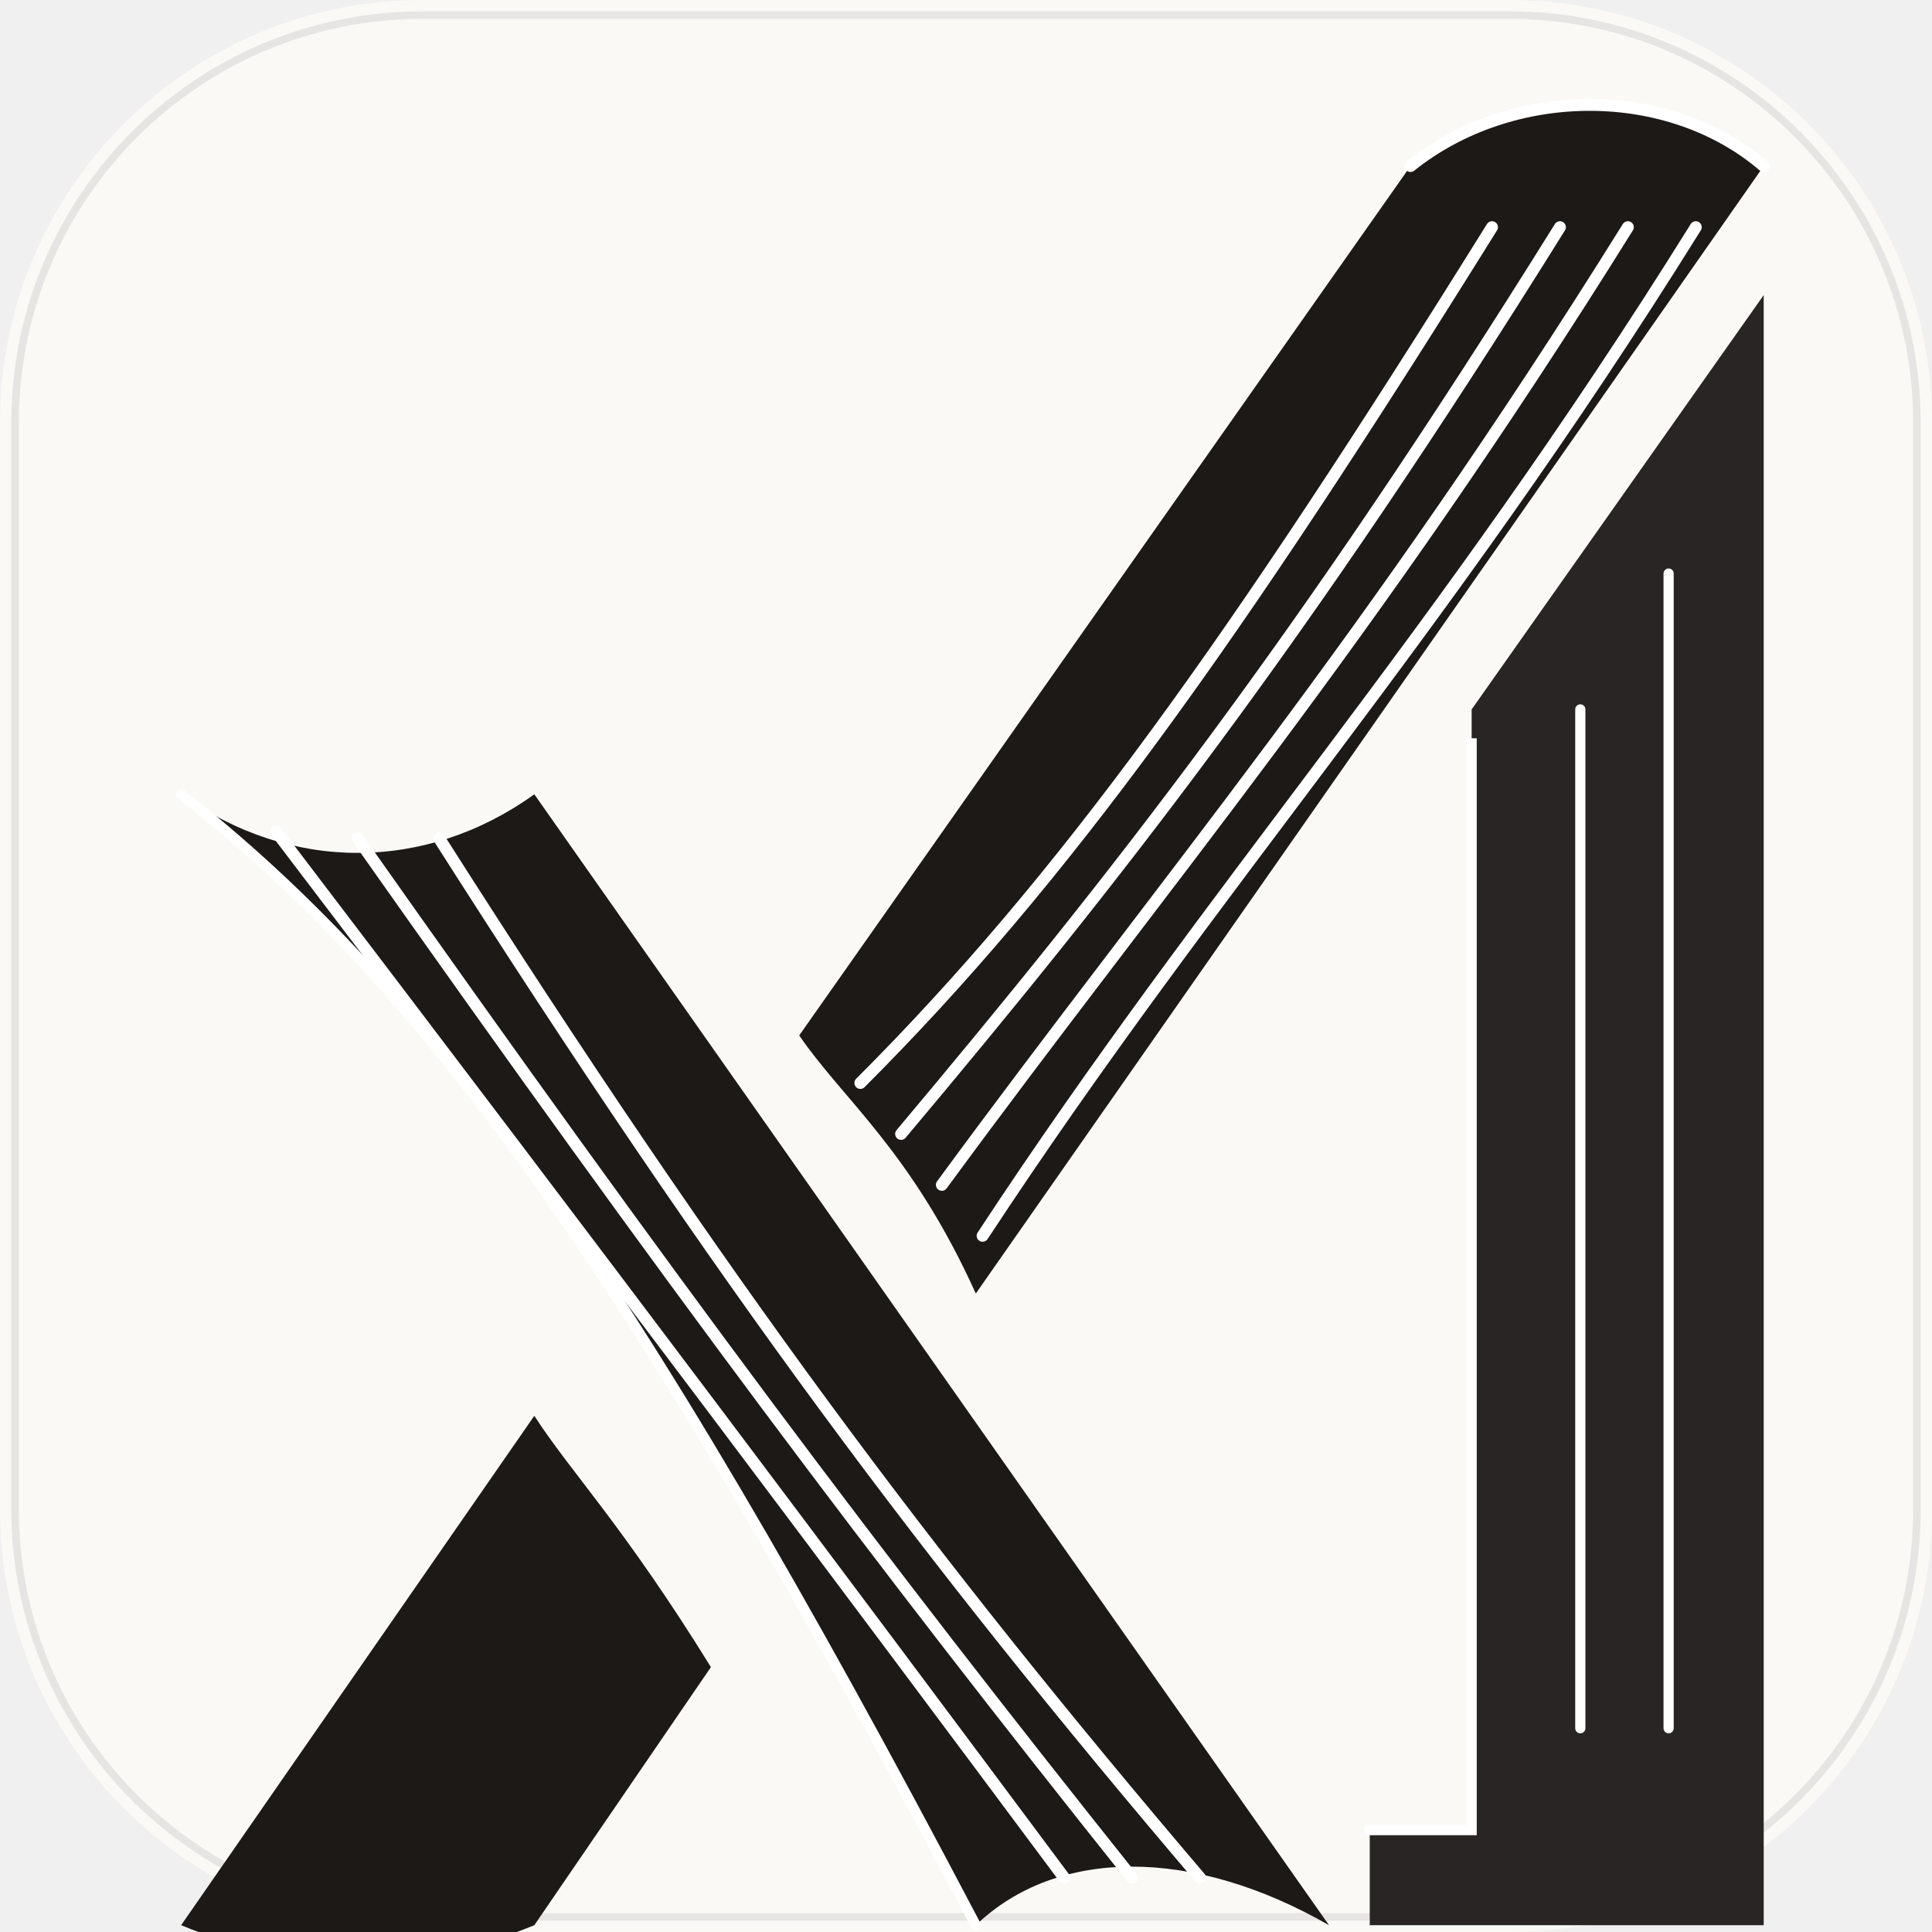
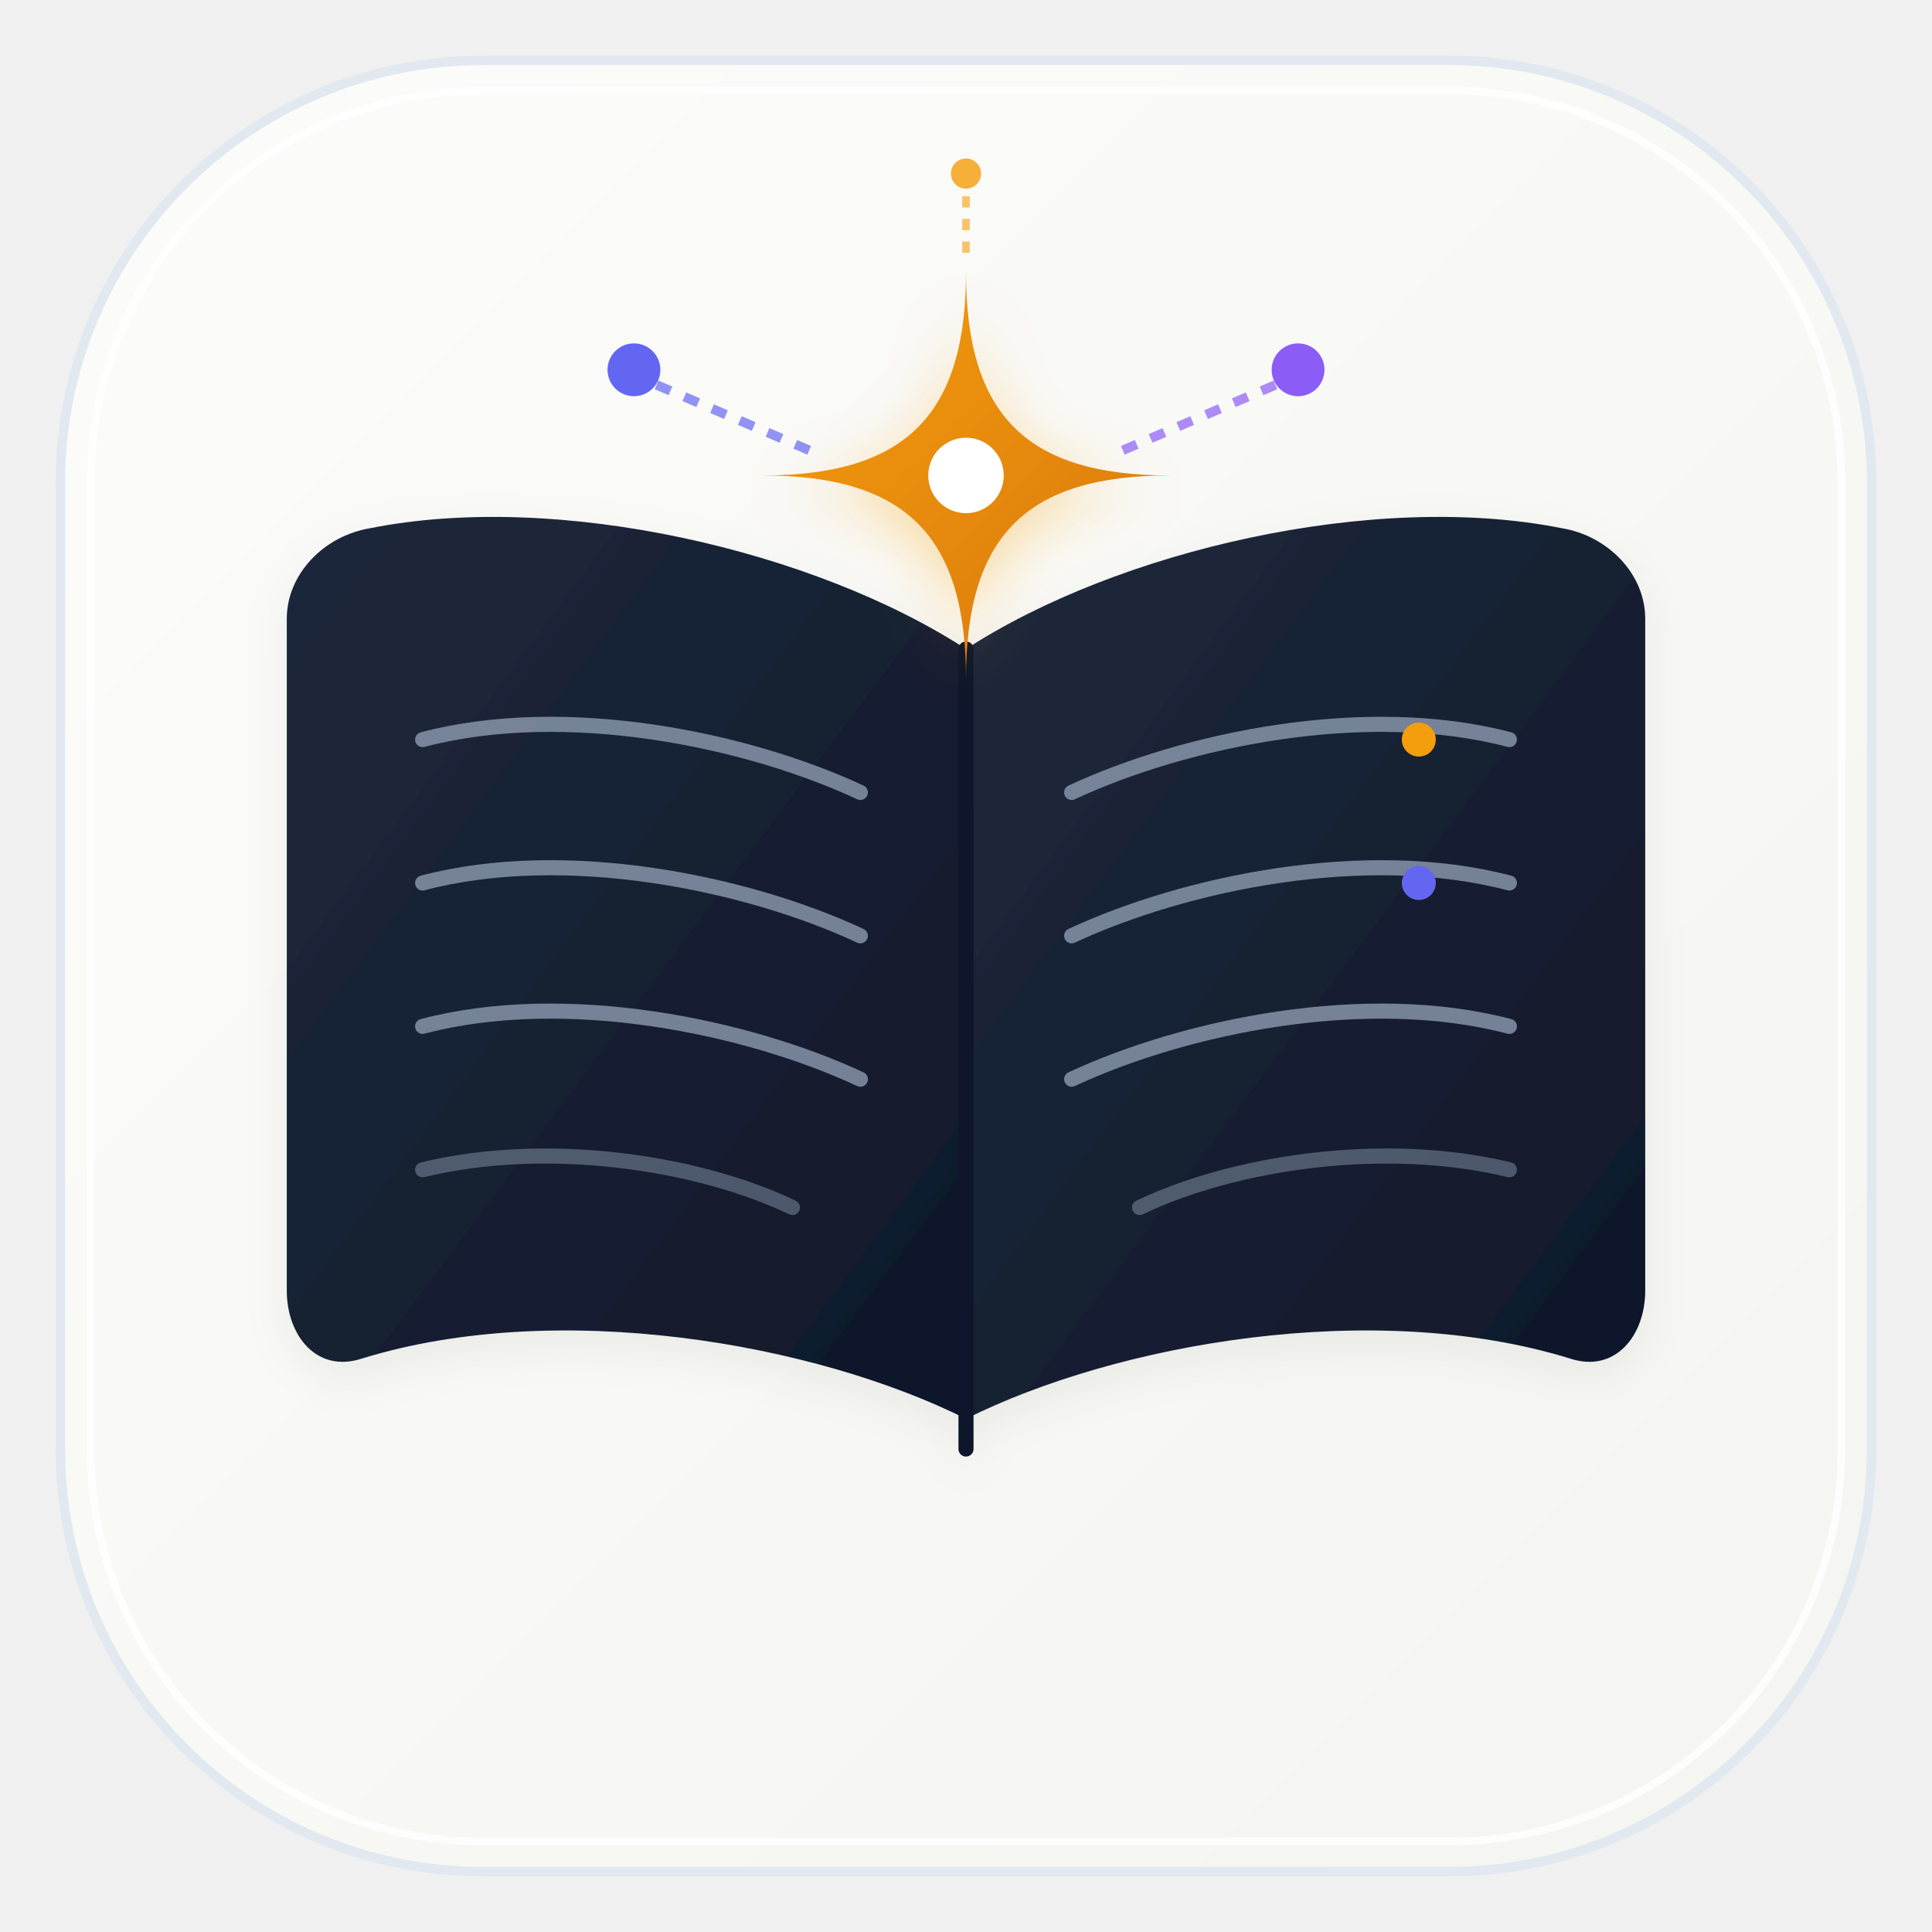
<svg xmlns="http://www.w3.org/2000/svg" viewBox="0 0 512 512" width="100%" height="100%">
-   <rect width="512" height="512" rx="112" ry="112" fill="#FAF9F6" />
-   <rect width="504" height="504" x="4" y="4" rx="108" ry="108" fill="none" stroke="#E7E5E4" stroke-width="2" />
-   <g id="xAI_Reader_Totem" transform="translate(48, 44) scale(0.90)">
-     <path d="M 0 185              C 32 208, 72 208, 104 185              L 338 518              C 298 495, 258 495, 234 518              C 130 320, 70 240, 0 185 Z" fill="#1C1917" />
-     <path d="M 234 518 C 130 320, 70 240, 0 185" fill="none" stroke="#FFFFFF" stroke-width="3" stroke-linecap="round" />
-     <path d="M 0 518              C 34 532, 70 532, 104 518              L 156 442              C 130 400, 115 385, 104 368 Z" fill="#1C1917" />
-     <path d="M 28 196 C 130 330, 190 410, 260 504" fill="none" stroke="#FFFFFF" stroke-width="3.5" stroke-linecap="round" />
-     <path d="M 52 198 C 145 330, 205 410, 280 504" fill="none" stroke="#FFFFFF" stroke-width="3.5" stroke-linecap="round" />
-     <path d="M 76 198 C 160 330, 220 410, 300 504" fill="none" stroke="#FFFFFF" stroke-width="3.5" stroke-linecap="round" />
-     <path d="M 362 0              C 392 -24, 438 -24, 466 0              L 234 332              C 215 290, 195 275, 182 256              L 362 0 Z" fill="#1C1917" />
-     <path d="M 362 0 C 392 -24, 438 -24, 466 0" fill="none" stroke="#FFFFFF" stroke-width="3.5" stroke-linecap="round" />
-     <path d="M 386 18 C 310 140, 260 210, 200 270" fill="none" stroke="#FFFFFF" stroke-width="3.5" stroke-linecap="round" />
-     <path d="M 406 18 C 330 140, 275 210, 212 285" fill="none" stroke="#FFFFFF" stroke-width="3.5" stroke-linecap="round" />
-     <path d="M 426 18 C 350 140, 290 210, 224 300" fill="none" stroke="#FFFFFF" stroke-width="3.5" stroke-linecap="round" />
-     <path d="M 446 18 C 370 140, 305 210, 236 315" fill="none" stroke="#FFFFFF" stroke-width="3.5" stroke-linecap="round" />
-     <path d="M 380 160              L 466 38              L 466 518              L 350 518              L 350 490              L 380 490 Z" fill="#292524" />
-     <path d="M 380 170 L 380 490 L 350 490" fill="none" stroke="#FFFFFF" stroke-width="3" stroke-linecap="square" />
-     <line x1="412" y1="160" x2="412" y2="460" stroke="#FFFFFF" stroke-width="3" stroke-linecap="round" />
-     <line x1="438" y1="120" x2="438" y2="460" stroke="#FFFFFF" stroke-width="3" stroke-linecap="round" />
+   <defs>
+     <linearGradient id="bgGrad" x1="0%" y1="0%" x2="100%" y2="100%">
+       <stop offset="0%" stop-color="#FCFCFA" />
+       <stop offset="100%" stop-color="#F4F4F0" />
+     </linearGradient>
+     <linearGradient id="inkGrad" x1="0%" y1="0%" x2="100%" y2="100%">
+       <stop offset="0%" stop-color="#1E293B" />
+       <stop offset="100%" stop-color="#0F172A" />
+     </linearGradient>
+     <linearGradient id="sparkleGrad" x1="0%" y1="0%" x2="100%" y2="100%">
+       <stop offset="0%" stop-color="#F59E0B" />
+       <stop offset="100%" stop-color="#D97706" />
+     </linearGradient>
+     <linearGradient id="accentGrad" x1="0%" y1="0%" x2="100%" y2="0%">
+       <stop offset="0%" stop-color="#6366F1" />
+       <stop offset="100%" stop-color="#8B5CF6" />
+     </linearGradient>
+     <filter id="softShadow" x="-10%" y="-10%" width="120%" height="125%" filterUnits="userSpaceOnUse">
+       <feDropShadow dx="0" dy="16" stdDeviation="20" flood-color="#0F172A" flood-opacity="0.12" />
+       <feDropShadow dx="0" dy="4" stdDeviation="6" flood-color="#0F172A" flood-opacity="0.06" />
+     </filter>
+     <filter id="sparkleGlow" x="-20%" y="-20%" width="140%" height="140%">
+       <feDropShadow dx="0" dy="4" stdDeviation="8" flood-color="#F59E0B" flood-opacity="0.35" />
+     </filter>
+   </defs>
+   <rect x="16" y="16" width="480" height="480" rx="112" ry="112" fill="url(#bgGrad)" stroke="#E2E8F0" stroke-width="2.5" />
+   <rect x="24" y="24" width="464" height="464" rx="104" ry="104" fill="none" stroke="#FFFFFF" stroke-width="2" opacity="0.8" />
+   <g transform="translate(0, 8)" filter="url(#softShadow)">
+     <path d="M 256 368              C 216 348, 148 336, 96 352              C 84 356, 76 346, 76 334              L 76 156              C 76 144, 86 134, 98 132              C 148 122, 216 138, 256 164 Z" fill="url(#inkGrad)" />
+     <path d="M 256 368              C 296 348, 364 336, 416 352              C 428 356, 436 346, 436 334              L 436 156              C 436 144, 426 134, 414 132              C 364 122, 296 138, 256 164 Z" fill="url(#inkGrad)" />
+     <path d="M 256 164 L 256 376" stroke="#0F172A" stroke-width="4" stroke-linecap="round" />
+     <path d="M 112 188 C 150 178, 198 188, 228 202" fill="none" stroke="#94A3B8" stroke-width="4" stroke-linecap="round" opacity="0.75" />
+     <path d="M 112 226 C 150 216, 198 226, 228 240" fill="none" stroke="#94A3B8" stroke-width="4" stroke-linecap="round" opacity="0.75" />
+     <path d="M 112 264 C 150 254, 198 264, 228 278" fill="none" stroke="#94A3B8" stroke-width="4" stroke-linecap="round" opacity="0.75" />
+     <path d="M 112 302 C 145 294, 185 300, 210 312" fill="none" stroke="#94A3B8" stroke-width="4" stroke-linecap="round" opacity="0.45" />
+     <path d="M 400 188 C 362 178, 314 188, 284 202" fill="none" stroke="#94A3B8" stroke-width="4" stroke-linecap="round" opacity="0.75" />
+     <path d="M 400 226 C 362 216, 314 226, 284 240" fill="none" stroke="#94A3B8" stroke-width="4" stroke-linecap="round" opacity="0.75" />
+     <path d="M 400 264 C 362 254, 314 264, 284 278" fill="none" stroke="#94A3B8" stroke-width="4" stroke-linecap="round" opacity="0.75" />
+     <path d="M 400 302 C 367 294, 327 300, 302 312" fill="none" stroke="#94A3B8" stroke-width="4" stroke-linecap="round" opacity="0.45" />
+     <circle cx="376" cy="188" r="4.5" fill="#F59E0B" />
+     <circle cx="376" cy="226" r="4.5" fill="#6366F1" />
  </g>
+   <g transform="translate(256, 126)" filter="url(#sparkleGlow)">
+     <path d="M 0 -54              C 0 -16, 16 0, 54 0              C 16 0, 0 16, 0 54              C 0 16, -16 0, -54 0              C -16 0, 0 -16, 0 -54 Z" fill="url(#sparkleGrad)" />
+     <circle cx="0" cy="0" r="10" fill="#FFFFFF" />
+   </g>
+   <circle cx="168" cy="98" r="7" fill="#6366F1" />
+   <line x1="174" y1="102" x2="216" y2="120" stroke="#6366F1" stroke-width="2.5" stroke-dasharray="4 4" opacity="0.7" />
+   <circle cx="344" cy="98" r="7" fill="#8B5CF6" />
+   <line x1="338" y1="102" x2="296" y2="120" stroke="#8B5CF6" stroke-width="2.5" stroke-dasharray="4 4" opacity="0.7" />
+   <circle cx="256" cy="46" r="4" fill="#F59E0B" opacity="0.8" />
+   <line x1="256" y1="52" x2="256" y2="68" stroke="#F59E0B" stroke-width="2" stroke-dasharray="3 3" opacity="0.6" />
</svg>
